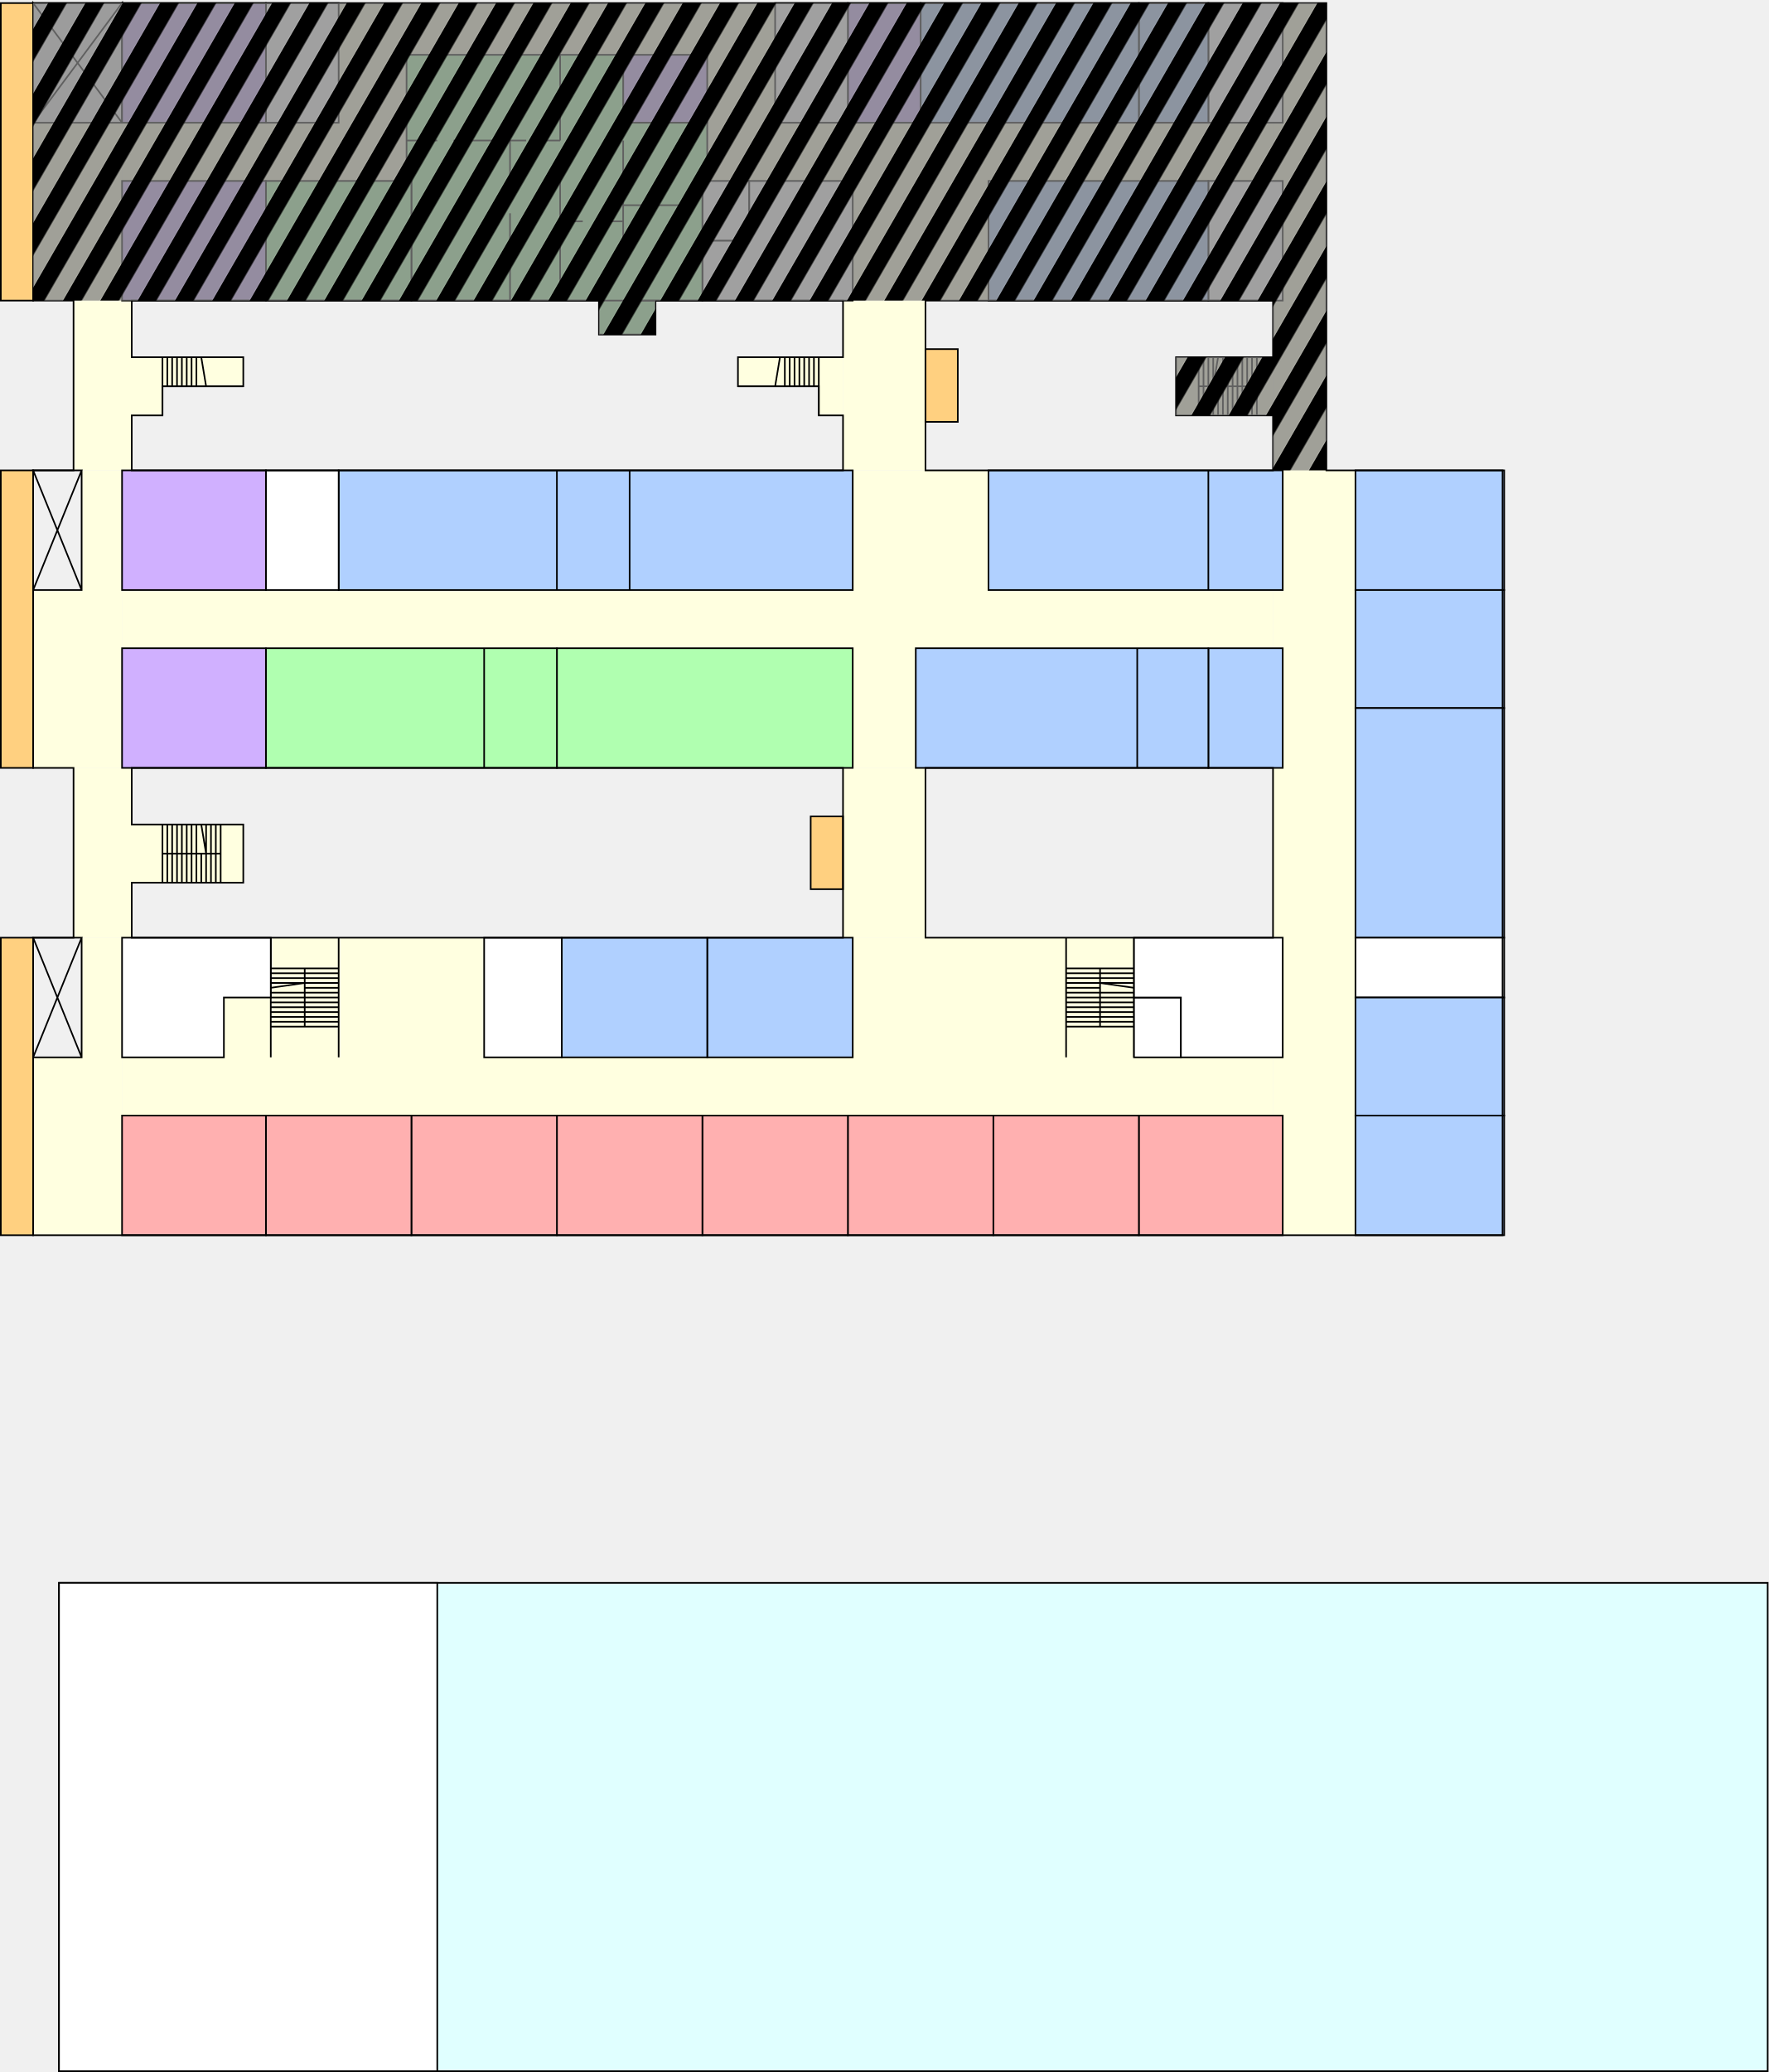
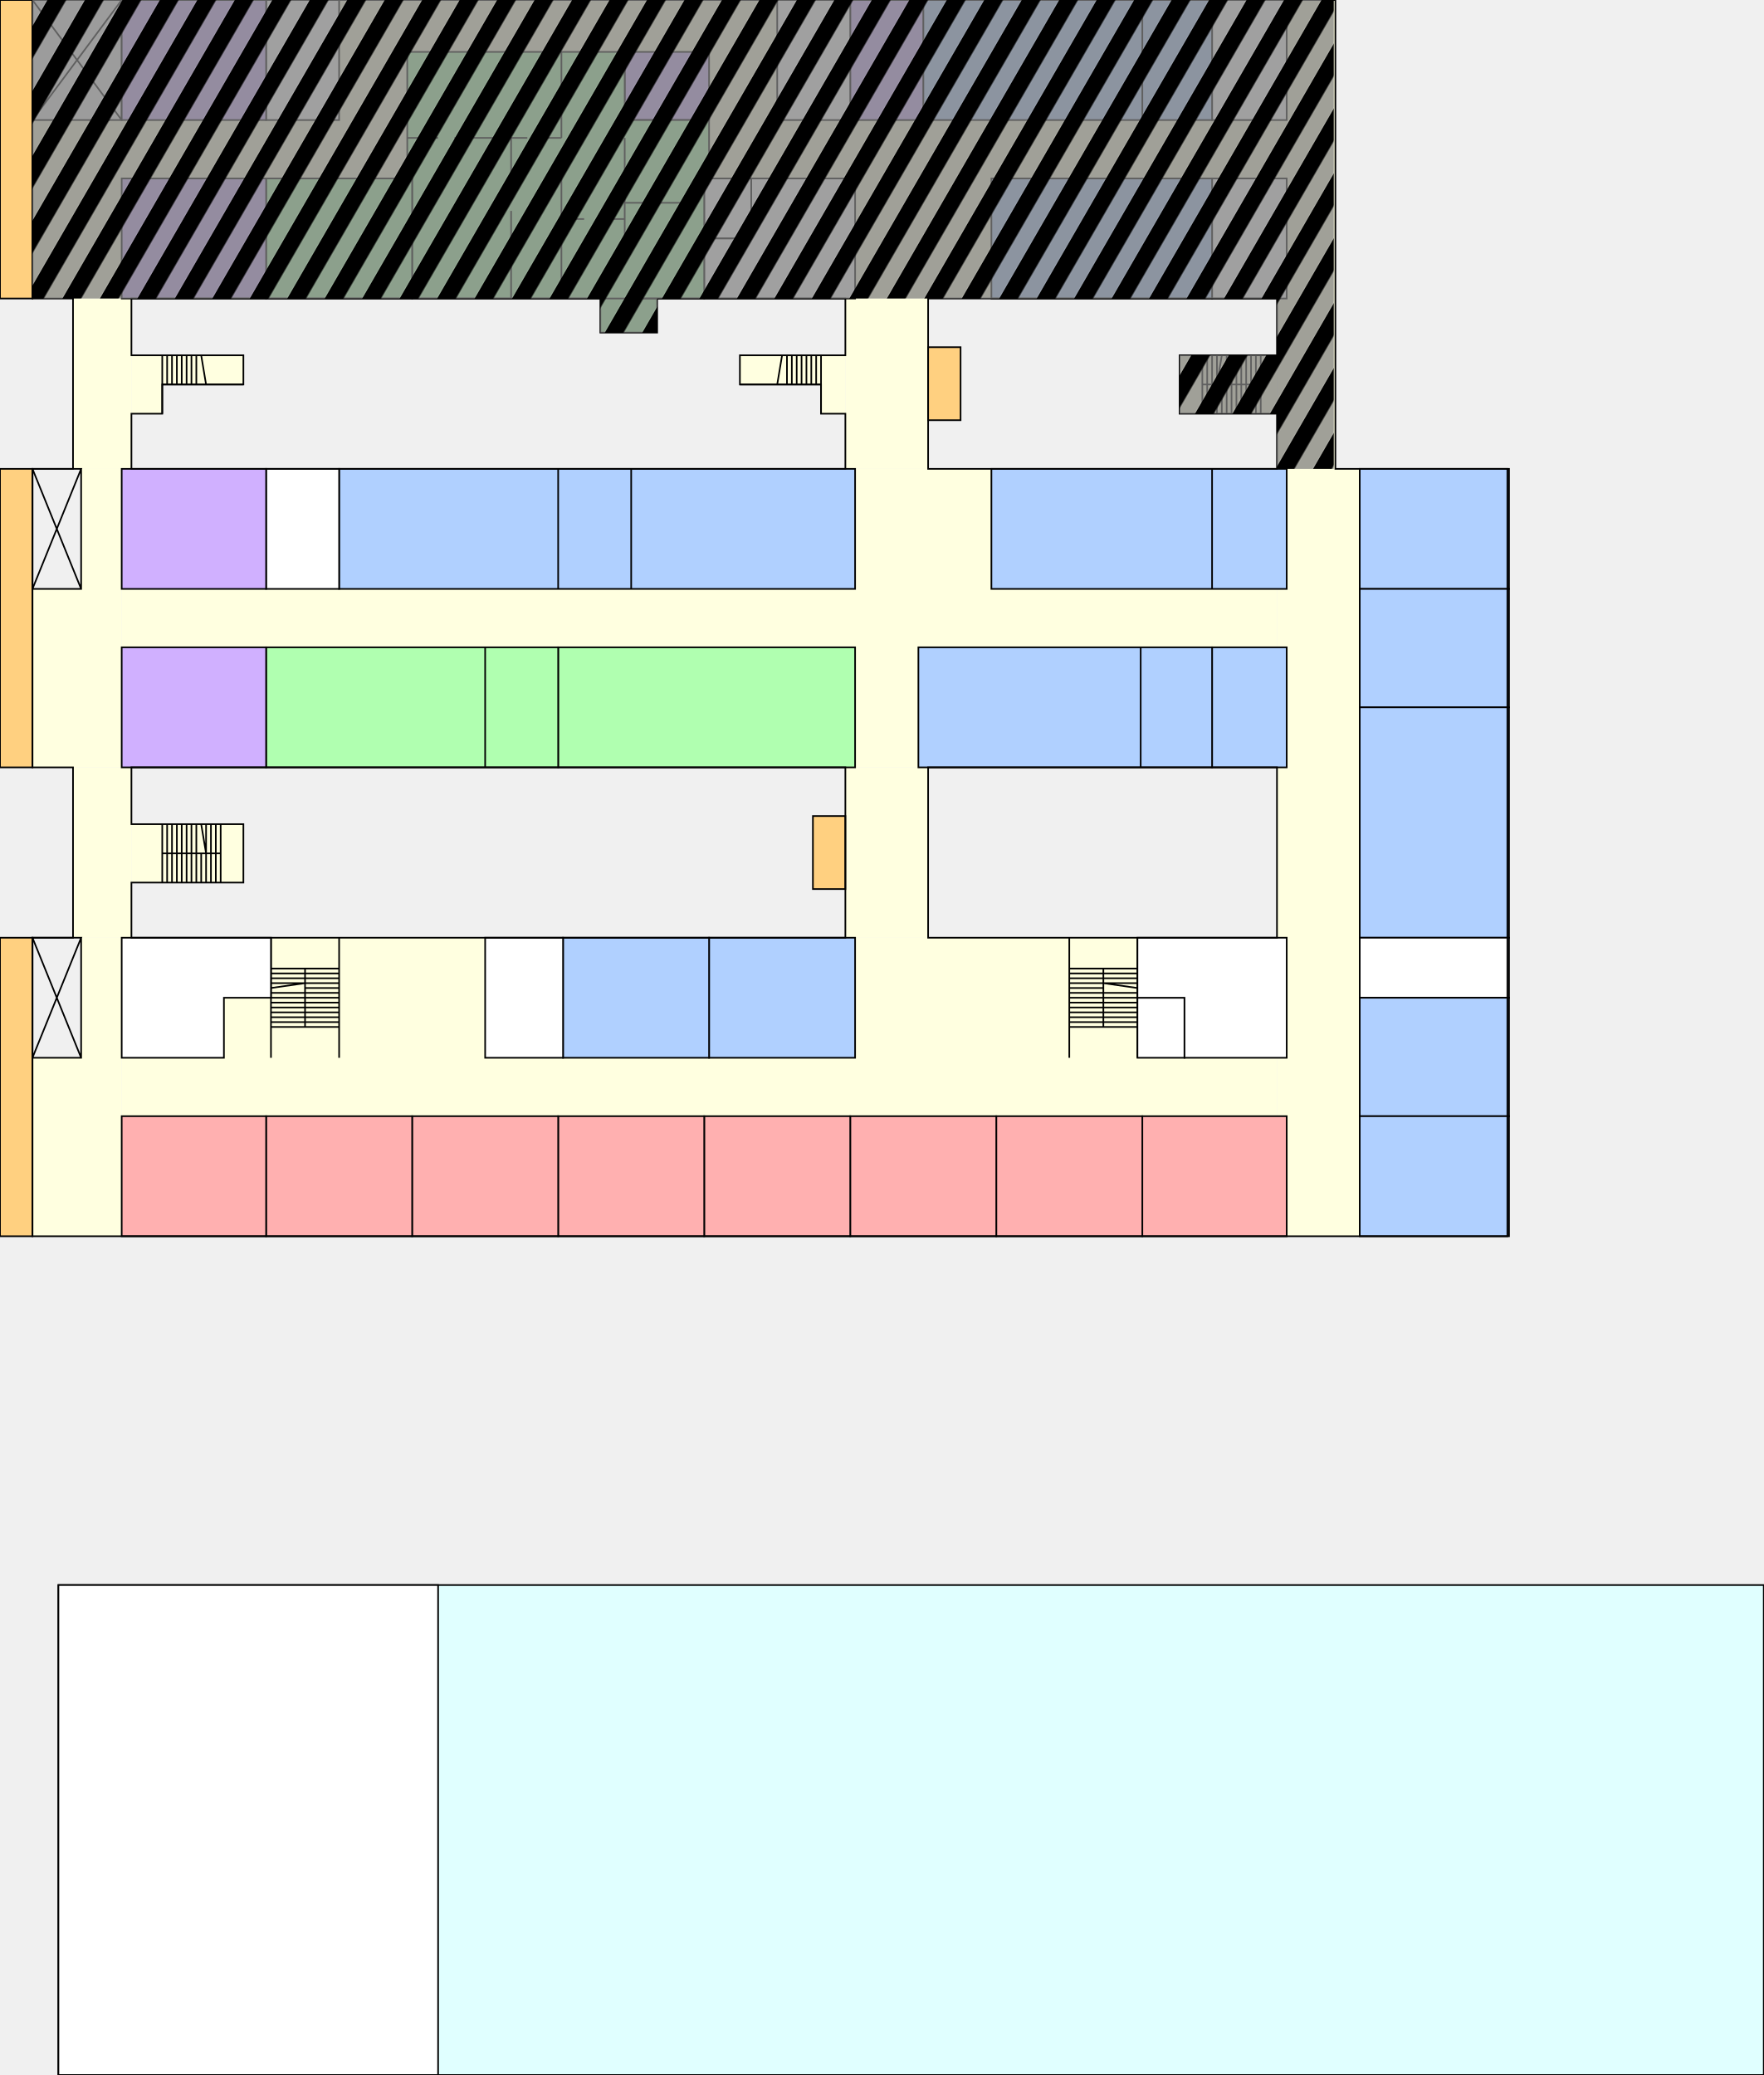
- <svg xmlns="http://www.w3.org/2000/svg" width="1094" height="1281.4" version="1.1" id="svg282" viewBox="0 0 1094 1281.4">
+ <svg xmlns="http://www.w3.org/2000/svg" xmlns:xlink="http://www.w3.org/1999/xlink" width="1087" height="1279" version="1.1" id="svg282" viewBox="0 0 1087 1279">
  <defs id="defs1">
+     <pattern xlink:href="#backyard" id="pattern1" patternTransform="rotate(30,-20,-74.64102)" />
    <pattern id="backyard" patternUnits="userSpaceOnUse" width="20" height="20" patternTransform="rotate(30)">
-       <rect width="20" height="20" fill="gray" fill-opacity="0.75" id="backyard_bg" />
-       <rect x="0" y="0" width="10" height="20" fill="black" id="backyard_shade" />
+       <rect id="backyard_bg" width="20" height="20" fill="gray" fill-opacity="0.75" />
+       <rect id="backyard_shade" x="0" y="0" width="10" height="20" fill="black" />
    </pattern>
  </defs>
-   <g id="floor_3" style="display:inline" transform="translate(0.5,1.9)">
-     <g transform="translate(20)" id="bg3">
-       <path fill="#e0ffff" stroke="#000000" stroke-width="1px" d="m 16,977 v 302 H 1073 V 977 Z" id="path161" />
-       <path fill="#ffffff" stroke="#000000" stroke-width="1px" id="____pool" d="m 16,977 v 302 H 250 V 977 Z" />
-       <path id="____riverside3" style="fill:#ffffe0;fill-opacity:1;stroke:none" d="M 0,74 V 184 H 55 V 74 Z m 30,215 v 74 H 0 V 473 H 55 V 289 Z m 0,289 v 74 H 0 V 762 H 55 V 578 Z" />
-       <path fill="#ffffe0" d="M 767,762 H 910 V 289 H 800 V 0 h -33 z" id="____trainside3" />
-       <path fill="#ffffe0" d="M 25,184 V 289 H 61 V 184 Z m 476,0 v 105 h 51 V 184 Z M 25,473 V 578 H 61 V 473 Z m 476,0 v 105 h 51 V 473 Z" id="____passage3" />
-       <path fill="#ffffe0" d="m 61,255 h 19 v -18 h 50 V 219 H 61 Z m 440,-36 h -65 v 18 h 50 v 18 h 15 z m 206,0 v 36 h 60 V 219 Z M 61,508 v 36 h 69 v -36 z" id="____staircases3" />
-       <path fill="#ffffe0" d="M 55,578 V 762 H 767 V 578 Z" id="____S3" />
-       <path fill="#ffffe0" d="M 55,289 V 473 H 767 V 289 Z" id="____C3" />
-       <path fill="#ffffe0" d="M 55,0 V 184 H 767 V 0 Z" id="____N3" />
-       <path fill="none" stroke="#000000" stroke-width="1px" d="M 55,74 0,0 H 55 L 0,74 V 0 Z M 55,0 V 74 H 0 Z M 30,363 0,289 H 30 L 0,363 v -74 z m 0,-74 v 74 H 0 Z M 30,652 0,578 H 30 L 0,652 v -74 z m 0,-74 v 74 H 0 Z" id="____atriums3" />
-       <path fill="none" stroke="#000000" stroke-width="1px" d="m 639,578 v 74 z m 42,0 v 74 z m -21,19 v 36 z m -21,0 h 42 z m 0,3 h 42 z m 0,3 h 42 z m 0,3 h 42 z m 0,3 h 21 z m 0,3 h 42 z m 0,3 h 42 z m 0,3 h 42 z m 0,3 h 42 z m 0,3 h 42 z m 0,3 h 42 z m 0,3 h 42 z m 0,3 h 42 z m 42,-24 -21,-3 z" id="____staircase31" />
-       <path fill="none" stroke="#000000" stroke-width="1px" d="m 147,578 v 74 z m 42,0 v 74 z m -21,19 v 36 z m -21,0 h 42 z m 0,3 h 42 z m 0,3 h 42 z m 0,3 h 42 z m 21,3 h 21 z m -21,3 h 42 z m 0,3 h 42 z m 0,3 h 42 z m 0,3 h 42 z m 0,3 h 42 z m 0,3 h 42 z m 0,3 h 42 z m 0,3 h 42 z m 0,-24 21,-3 z" id="____staircase32" />
-       <path fill="none" stroke="#000000" stroke-width="1px" d="m 80,526 h 36 z m 0,-18 v 36 z m 3,0 v 36 z m 3,0 v 36 z m 3,0 v 36 z m 3,0 v 36 z m 3,0 v 36 z m 3,0 v 36 z m 3,0 v 36 z m 3,18 v 18 z m 3,-18 v 36 z m 3,0 v 36 z m 3,0 v 36 z m 3,0 v 36 z m -12,0 3,18 z" id="____staircase33" />
-       <path fill="none" stroke="#000000" stroke-width="1px" d="m 721,237 h 36 z m 0,-18 v 36 z m 3,0 v 36 z m 3,0 v 36 z m 3,0 v 36 z m 3,18 v 18 z m 3,-18 v 36 z m 3,0 v 36 z m 3,0 v 36 z m 3,0 v 36 z m 3,0 v 36 z m 3,0 v 36 z m 3,0 v 36 z m 3,0 v 36 z m -24,0 -3,18 z" id="____staircase34" />
-       <path fill="none" stroke="#000000" stroke-width="1px" d="m 436,237 h 50 z m 29,-18 v 18 z m 3,0 v 18 z m 3,0 v 18 z m 3,0 v 18 z m 3,0 v 18 z m 3,0 v 18 z m 3,0 v 18 z m 3,0 v 36 z m -24,0 -3,18 z" id="____staircase35" />
-       <path fill="none" stroke="#000000" stroke-width="1px" d="m 80,237 h 50 z m 0,-18 v 36 z m 3,0 v 18 z m 3,0 v 18 z m 3,0 v 18 z m 3,0 v 18 z m 3,0 v 18 z m 3,0 v 18 z m 3,0 v 18 z m 3,18 z m 0,-18 3,18 z" id="____staircase36" />
-       <path fill="#ffd080" stroke="#000000" stroke-width="1px" id="____veranda10" d="M -20,578 V 762 H 0 V 578 Z" />
-       <path fill="#ffd080" stroke="#000000" stroke-width="1px" id="____veranda9" d="M -20,289 V 473 H 0 V 289 Z" />
-       <path fill="#ffd080" stroke="#000000" stroke-width="1px" id="____veranda8" d="M -20,0 V 184 H 0 V 0 Z" />
-       <path fill="#ffd080" stroke="#000000" stroke-width="1px" id="____veranda7" d="m 552,214 v 45 h 20 v -45 z" />
-       <path fill="#ffd080" stroke="#000000" stroke-width="1px" id="____veranda6" d="m 481,503 v 45 h 20 v -45 z" />
-       <path fill="#ffffff" stroke="#000000" stroke-width="1px" id="____EV31" d="m 681,615 v 37 h 29 v -37 z" />
-       <path fill="#ffffff" stroke="#000000" stroke-width="1px" id="____WC31" d="m 681,578 h 92 v 74 h -63 v -37 h -29 z" />
-       <path fill="#ffffff" stroke="#000000" stroke-width="1px" id="____WC32" d="m 55,578 h 92 v 37 h -29 v 37 H 55 Z" />
-       <path fill="#ffffff" stroke="#000000" stroke-width="1px" id="____EV32" d="m 414,110 v 37 h 29 v -37 z" />
-       <path fill="#ffffff" stroke="#000000" stroke-width="1px" id="____WC33" d="m 507,184 h -93 v -37 h 29 v -37 h 64 z" />
-       <path fill="#b0d0ff" stroke="#000000" stroke-width="1px" id="Student_Council_Room" d="m 818,289 v 74 h 92 v -74 z" />
-       <path fill="#b0d0ff" stroke="#000000" stroke-width="1px" id="Students_Guidance_Dept_Office" d="m 818,363 v 73 h 92 v -73 z" />
-       <path fill="#b0d0ff" stroke="#000000" stroke-width="1px" id="Students_Guidance_Room" d="m 818,436 v 142 h 92 V 436 Z" />
-       <path fill="#ffffff" stroke="#000000" stroke-width="1px" id="____souko3" d="m 818,578 v 37 h 92 v -37 z" />
-       <path fill="#b0d0ff" stroke="#000000" stroke-width="1px" id="PTA_Room" d="m 818,615 v 73 h 92 v -73 z" />
-       <path fill="#b0d0ff" stroke="#000000" stroke-width="1px" id="Alumni_Association_Room" d="m 818,688 v 74 h 92 v -74 z" />
-       <path fill="#ffb0b0" stroke="#000000" stroke-width="1px" id="Room_S31" d="m 684,688 v 74 h 89 v -74 z" />
-       <path fill="#ffb0b0" stroke="#000000" stroke-width="1px" id="Room_S32" d="m 594,688 v 74 h 90 v -74 z" />
-       <path fill="#ffb0b0" stroke="#000000" stroke-width="1px" id="Room_S33" d="m 504,688 v 74 h 90 v -74 z" />
-       <path fill="#ffb0b0" stroke="#000000" stroke-width="1px" id="Room_S34" d="m 414,688 v 74 h 90 v -74 z" />
-       <path fill="#ffb0b0" stroke="#000000" stroke-width="1px" id="Room_S35" d="m 324,688 v 74 h 90 v -74 z" />
-       <path fill="#ffb0b0" stroke="#000000" stroke-width="1px" id="Room_S36" d="m 234,688 v 74 h 90 v -74 z" />
-       <path fill="#ffb0b0" stroke="#000000" stroke-width="1px" id="Room_S37" d="m 144,688 v 74 h 90 v -74 z" />
-       <path fill="#ffb0b0" stroke="#000000" stroke-width="1px" id="Room_S38" d="m 55,688 v 74 h 89 v -74 z" />
-       <path d="m 417,578 v 74 h 90 v -74 z" id="Lecture_Room_1" style="fill:#b0d0ff;fill-opacity:1;stroke:#000000;stroke-opacity:1" />
-       <path d="m 327,578 v 74 h 90 v -74 z" id="Lecture_Room_2" style="fill:#b0d0ff;fill-opacity:1;stroke:#000000;stroke-opacity:1" />
-       <path fill="#ffffff" stroke="#000000" stroke-width="1px" id="____souko4" d="m 279,578 v 74 h 48 v -74 z" />
-       <path fill="#b0d0ff" stroke="#000000" stroke-width="1px" id="Dark_Room" d="m 727,399 v 74 h 46 v -74 z" />
-       <path fill="#b0d0ff" stroke="#000000" stroke-width="1px" id="Earth_Science_Lab" d="m 546,399 v 74 h 181 v -74 z m 137,0 v 74 z" />
-       <path fill="#b0ffb0" stroke="#000000" stroke-width="1px" id="Science_Research_Lab" d="m 324,399 v 74 h 183 v -74 z" />
-       <path fill="#b0ffb0" stroke="#000000" stroke-width="1px" id="Life_Science_Lab" d="m 144,399 v 74 h 180 v -74 z m 135,0 v 74 z" />
-       <path d="m 55,399 v 74 h 89 v -74 z" id="Room_C31" style="fill:#d0b0ff;fill-opacity:1;stroke:#000000;stroke-opacity:1" />
-       <path fill="#b0d0ff" stroke="#000000" stroke-width="1px" id="Physics_Lab" d="m 591,289 v 74 h 182 v -74 z m 136,0 v 74 z" />
-       <path fill="#b0d0ff" stroke="#000000" stroke-width="1px" id="Biology_Lab" d="m 189,289 v 74 h 318 v -74 z m 135,0 v 74 h 45 v -74 z" />
-       <path fill="#ffffff" stroke="#000000" stroke-width="1px" id="____souko6" d="m 144,289 v 74 h 45 v -74 z" />
-       <path d="m 55,289 v 74 h 89 v -74 z" id="Room_C32" style="fill:#d0b0ff;fill-opacity:1;stroke:#000000;stroke-opacity:1" />
-       <path fill="#ffffff" stroke="#000000" stroke-width="1px" id="____souko7" d="m 727,110 v 74 h 46 v -74 z" />
-       <path d="m 591,110 v 74 h 136 v -74 z" id="Chemistry_Lab_1" style="fill:#b0d0ff;fill-opacity:1;stroke:#000000;stroke-opacity:1" />
-       <path fill="#d0b0ff" stroke="#000000" stroke-width="1px" id="Low_temperature_Lab" d="m 365,32 v 42 h 52 V 32 Z" />
-       <path fill="#b0ffb0" stroke="#000000" stroke-width="1px" id="Environmental_Biosciences_Lab" d="m 231,32 h 134 v 42 h 52 v 36 h -3 v 74 h -29 v 21 H 350 V 184 H 234 v -74 h -3 z m 29,53 h 45 z m 35,0 v 35 z m 20,0 h 11 z m 11,0 V 32 Z m 39,0 v 75 z m 0,50 h -15 z m 0,-10 h 40 z m 20,59 h -20 z m -59,0 v -74 z m 0,-49 h 14 z m -31,49 V 130 Z M 231,85 h 19 z" />
-       <path fill="#b0ffb0" stroke="#000000" stroke-width="1px" id="Clean_Bench_Room" d="m 144,110 v 74 h 90 v -74 z" />
-       <path d="m 55,110 v 74 h 89 v -74 z" id="Room_N31" style="fill:#d0b0ff;fill-opacity:1;stroke:#000000;stroke-opacity:1" />
-       <path fill="#ffffff" stroke="#000000" stroke-width="1px" id="____chogo" d="m 727,0 v 74 h 46 V 0 Z" />
-       <path d="m 684,0 v 74 h 43 V 0 Z" id="Chemistry_Dept_Office" style="fill:#b0d0ff;fill-opacity:1;stroke:#000000;stroke-opacity:1" />
-       <path d="M 549,0 V 74 H 684 V 0 Z" id="Chemistry_Lab_2" style="fill:#b0d0ff;fill-opacity:1;stroke:#000000;stroke-opacity:1" />
-       <path fill="#d0b0ff" stroke="#000000" stroke-width="1px" id="Staff_Station" d="m 504,0 v 74 h 45 V 0 Z" />
-       <path fill="#ffffff" stroke="#000000" stroke-width="1px" id="____souko8" d="m 459,0 v 74 h 45 V 0 Z" />
-       <path fill="#ffffff" stroke="#000000" stroke-width="1px" id="____souko5" d="m 144,0 v 74 h 45 V 0 Z" />
-       <path d="m 55,0 v 74 h 89 V 0 Z" id="Room_N32" style="fill:#d0b0ff;fill-opacity:1;stroke:#000000;stroke-opacity:1" />
-       <path fill="none" stroke="#000000" stroke-width="1px" d="m 61,184 h 440 v 35 h -65 v 18 h 50 v 18 h 15 v 34 H 61 v -34 h 19 v -18 h 50 V 219 H 61 Z m 491,0 h 215 v 35 h -60 v 36 h 60 v 34 H 552 Z M 61,473 H 501 V 578 H 61 v -34 h 69 V 508 H 61 Z m 491,0 V 578 H 767 V 473 Z" id="____inner3" />
-       <path fill="none" stroke="#000000" stroke-width="1px" d="M 0,0 H 800 V 289 H 909 V 762 H 0 V 578 H 25 V 473 H 0 V 289 H 25 V 184 H 0 Z" id="____outer3" />
-       <path id="____backyard31" style="fill:url(#backyard);fill-rule:evenodd;stroke-width:0;stroke-linecap:square;stroke-linejoin:round;stroke-miterlimit:0;paint-order:markers stroke fill" d="m 60,0 h 800 v 289 h -33 v -34 h -60 v -36 h 60 V 184 H 445 v 21 H 410 V 184 H 60 Z" class="UnoptimicedTransforms" transform="translate(-60)" />
+   <g id="floor_3" style="display:inline">
+     <g id="bg3">
+       <path fill="#e0ffff" stroke="#000000" d="m 36,977 v 302 H 1087 V 977 Z" id="path161" />
+       <path fill="#ffffff" stroke="#000000" id="____pool" d="m 36,977 v 302 H 270 V 977 Z" />
+       <path id="____riverside3" style="fill:#ffffe0;fill-opacity:1;stroke:none" d="M 20,74 V 184 H 75 V 74 Z m 30,215 v 74 H 20 V 473 H 75 V 289 Z m 0,289 v 74 H 20 V 762 H 75 V 578 Z" />
+       <path fill="#ffffe0" d="M 787,762 H 930 V 289 H 823 V 0 h -36 z" id="____trainside3" />
+       <path fill="#ffffe0" d="M 45,184 V 289 H 81 V 184 Z m 476,0 v 105 h 51 V 184 Z M 45,473 V 578 H 81 V 473 Z m 476,0 v 105 h 51 V 473 Z" id="____passage3" />
+       <path fill="#ffffe0" d="m 81,255 h 19 v -18 h 50 V 219 H 81 Z m 440,-36 h -65 v 18 h 50 v 18 h 15 z m 206,0 v 36 h 60 V 219 Z M 81,508 v 36 h 69 v -36 z" id="____staircases3" />
+       <path fill="#ffffe0" d="M 75,578 V 762 H 787 V 578 Z" id="____S3" />
+       <path fill="#ffffe0" d="M 75,289 V 473 H 787 V 289 Z" id="____C3" />
+       <path fill="#ffffe0" d="M 75,0 V 184 H 787 V 0 Z" id="____N3" />
+       <path fill="none" stroke="#000000" d="M 75,74 20,0 H 75 L 20,74 V 0 Z M 75,0 V 74 H 20 Z M 50,363 20,289 h 30 l -30,74 v -74 z m 0,-74 v 74 H 20 Z m 0,363 -30,-74 h 30 l -30,74 v -74 z m 0,-74 v 74 H 20 Z" id="____atriums3" />
+       <path fill="none" stroke="#000000" d="m 659,578 v 74 z m 42,0 v 74 z m -21,19 v 36 z m -21,0 h 42 z m 0,3 h 42 z m 0,3 h 42 z m 0,3 h 42 z m 0,3 h 21 z m 0,3 h 42 z m 0,3 h 42 z m 0,3 h 42 z m 0,3 h 42 z m 0,3 h 42 z m 0,3 h 42 z m 0,3 h 42 z m 0,3 h 42 z m 42,-24 -21,-3 z" id="____staircase31" />
+       <path fill="none" stroke="#000000" d="m 167,578 v 74 z m 42,0 v 74 z m -21,19 v 36 z m -21,0 h 42 z m 0,3 h 42 z m 0,3 h 42 z m 0,3 h 42 z m 21,3 h 21 z m -21,3 h 42 z m 0,3 h 42 z m 0,3 h 42 z m 0,3 h 42 z m 0,3 h 42 z m 0,3 h 42 z m 0,3 h 42 z m 0,3 h 42 z m 0,-24 21,-3 z" id="____staircase32" />
+       <path fill="none" stroke="#000000" d="m 100,526 h 36 z m 0,-18 v 36 z m 3,0 v 36 z m 3,0 v 36 z m 3,0 v 36 z m 3,0 v 36 z m 3,0 v 36 z m 3,0 v 36 z m 3,0 v 36 z m 3,18 v 18 z m 3,-18 v 36 z m 3,0 v 36 z m 3,0 v 36 z m 3,0 v 36 z m -12,0 3,18 z" id="____staircase33" />
+       <path fill="none" stroke="#000000" d="m 741,237 h 36 z m 0,-18 v 36 z m 3,0 v 36 z m 3,0 v 36 z m 3,0 v 36 z m 3,18 v 18 z m 3,-18 v 36 z m 3,0 v 36 z m 3,0 v 36 z m 3,0 v 36 z m 3,0 v 36 z m 3,0 v 36 z m 3,0 v 36 z m 3,0 v 36 z m -24,0 -3,18 z" id="____staircase34" />
+       <path fill="none" stroke="#000000" d="m 456,237 h 50 z m 29,-18 v 18 z m 3,0 v 18 z m 3,0 v 18 z m 3,0 v 18 z m 3,0 v 18 z m 3,0 v 18 z m 3,0 v 18 z m 3,0 v 36 z m -24,0 -3,18 z" id="____staircase35" />
+       <path fill="none" stroke="#000000" d="m 100,237 h 50 z m 0,-18 v 36 z m 3,0 v 18 z m 3,0 v 18 z m 3,0 v 18 z m 3,0 v 18 z m 3,0 v 18 z m 3,0 v 18 z m 3,0 v 18 z m 3,18 z m 0,-18 3,18 z" id="____staircase36" />
+       <path fill="#ffd080" stroke="#000000" id="____veranda10" d="M 0,578 V 762 H 20 V 578 Z" />
+       <path fill="#ffd080" stroke="#000000" id="____veranda9" d="M 0,289 V 473 H 20 V 289 Z" />
+       <path fill="#ffd080" stroke="#000000" id="____veranda8" d="M 0,0 V 184 H 20 V 0 Z" />
+       <path fill="#ffd080" stroke="#000000" id="____veranda7" d="m 572,214 v 45 h 20 v -45 z" />
+       <path fill="#ffd080" stroke="#000000" id="____veranda6" d="m 501,503 v 45 h 20 v -45 z" />
+       <path fill="#ffffff" stroke="#000000" id="____EV31" d="m 701,615 v 37 h 29 v -37 z" />
+       <path fill="#ffffff" stroke="#000000" id="____WC31" d="m 701,578 h 92 v 74 h -63 v -37 h -29 z" />
+       <path fill="#ffffff" stroke="#000000" id="____WC32" d="m 75,578 h 92 v 37 h -29 v 37 H 75 Z" />
+       <path fill="#ffffff" stroke="#000000" id="____EV32" d="m 434,110 v 37 h 29 v -37 z" />
+       <path fill="#ffffff" stroke="#000000" id="____WC33" d="m 527,184 h -93 v -37 h 29 v -37 h 64 z" />
+       <path fill="#b0d0ff" stroke="#000000" id="Student_Council_Room" d="m 838,289 v 74 h 92 v -74 z" />
+       <path fill="#b0d0ff" stroke="#000000" id="Students_Guidance_Dept_Office" d="m 838,363 v 73 h 92 v -73 z" />
+       <path fill="#b0d0ff" stroke="#000000" id="Students_Guidance_Room" d="m 838,436 v 142 h 92 V 436 Z" />
+       <path fill="#ffffff" stroke="#000000" id="____souko3" d="m 838,578 v 37 h 92 v -37 z" />
+       <path fill="#b0d0ff" stroke="#000000" id="PTA_Room" d="m 838,615 v 73 h 92 v -73 z" />
+       <path fill="#b0d0ff" stroke="#000000" id="Alumni_Association_Room" d="m 838,688 v 74 h 92 v -74 z" />
+       <path fill="#ffb0b0" stroke="#000000" id="Room_S31" d="m 704,688 v 74 h 89 v -74 z" />
+       <path fill="#ffb0b0" stroke="#000000" id="Room_S32" d="m 614,688 v 74 h 90 v -74 z" />
+       <path fill="#ffb0b0" stroke="#000000" id="Room_S33" d="m 524,688 v 74 h 90 v -74 z" />
+       <path fill="#ffb0b0" stroke="#000000" id="Room_S34" d="m 434,688 v 74 h 90 v -74 z" />
+       <path fill="#ffb0b0" stroke="#000000" id="Room_S35" d="m 344,688 v 74 h 90 v -74 z" />
+       <path fill="#ffb0b0" stroke="#000000" id="Room_S36" d="m 254,688 v 74 h 90 v -74 z" />
+       <path fill="#ffb0b0" stroke="#000000" id="Room_S37" d="m 164,688 v 74 h 90 v -74 z" />
+       <path fill="#ffb0b0" stroke="#000000" id="Room_S38" d="m 75,688 v 74 h 89 v -74 z" />
+       <path d="m 437,578 v 74 h 90 v -74 z" id="Lecture_Room_1" style="fill:#b0d0ff;fill-opacity:1;stroke:#000000;stroke-opacity:1" />
+       <path d="m 347,578 v 74 h 90 v -74 z" id="Lecture_Room_2" style="fill:#b0d0ff;fill-opacity:1;stroke:#000000;stroke-opacity:1" />
+       <path fill="#ffffff" stroke="#000000" id="____souko4" d="m 299,578 v 74 h 48 v -74 z" />
+       <path fill="#b0d0ff" stroke="#000000" id="Dark_Room" d="m 747,399 v 74 h 46 v -74 z" />
+       <path fill="#b0d0ff" stroke="#000000" id="Earth_Science_Lab" d="m 566,399 v 74 h 181 v -74 z m 137,0 v 74 z" />
+       <path fill="#b0ffb0" stroke="#000000" id="Science_Research_Lab" d="m 344,399 v 74 h 183 v -74 z" />
+       <path fill="#b0ffb0" stroke="#000000" id="Life_Science_Lab" d="m 164,399 v 74 h 180 v -74 z m 135,0 v 74 z" />
+       <path d="m 75,399 v 74 h 89 v -74 z" id="Room_C31" style="fill:#d0b0ff;fill-opacity:1;stroke:#000000;stroke-opacity:1" />
+       <path fill="#b0d0ff" stroke="#000000" id="Physics_Lab" d="m 611,289 v 74 h 182 v -74 z m 136,0 v 74 z" />
+       <path fill="#b0d0ff" stroke="#000000" id="Biology_Lab" d="m 209,289 v 74 h 318 v -74 z m 135,0 v 74 h 45 v -74 z" />
+       <path fill="#ffffff" stroke="#000000" id="____souko6" d="m 164,289 v 74 h 45 v -74 z" />
+       <path d="m 75,289 v 74 h 89 v -74 z" id="Room_C32" style="fill:#d0b0ff;fill-opacity:1;stroke:#000000;stroke-opacity:1" />
+       <path fill="#ffffff" stroke="#000000" id="____souko7" d="m 747,110 v 74 h 46 v -74 z" />
+       <path d="m 611,110 v 74 h 136 v -74 z" id="Chemistry_Lab_1" style="fill:#b0d0ff;fill-opacity:1;stroke:#000000;stroke-opacity:1" />
+       <path fill="#d0b0ff" stroke="#000000" id="Low_temperature_Lab" d="m 385,32 v 42 h 52 V 32 Z" />
+       <path fill="#b0ffb0" stroke="#000000" id="Environmental_Biosciences_Lab" d="m 251,32 h 134 v 42 h 52 v 36 h -3 v 74 h -29 v 21 H 370 V 184 H 254 v -74 h -3 z m 29,53 h 45 z m 35,0 v 35 z m 20,0 h 11 z m 11,0 V 32 Z m 39,0 v 75 z m 0,50 h -15 z m 0,-10 h 40 z m 20,59 h -20 z m -59,0 v -74 z m 0,-49 h 14 z m -31,49 V 130 Z M 251,85 h 19 z" />
+       <path fill="#b0ffb0" stroke="#000000" id="Clean_Bench_Room" d="m 164,110 v 74 h 90 v -74 z" />
+       <path d="m 75,110 v 74 h 89 v -74 z" id="Room_N31" style="fill:#d0b0ff;fill-opacity:1;stroke:#000000;stroke-opacity:1" />
+       <path fill="#ffffff" stroke="#000000" id="____chogo" d="m 747,0 v 74 h 46 V 0 Z" />
+       <path d="m 704,0 v 74 h 43 V 0 Z" id="Chemistry_Dept_Office" style="fill:#b0d0ff;fill-opacity:1;stroke:#000000;stroke-opacity:1" />
+       <path d="M 569,0 V 74 H 704 V 0 Z" id="Chemistry_Lab_2" style="fill:#b0d0ff;fill-opacity:1;stroke:#000000;stroke-opacity:1" />
+       <path fill="#d0b0ff" stroke="#000000" id="Staff_Station" d="m 524,0 v 74 h 45 V 0 Z" />
+       <path fill="#ffffff" stroke="#000000" id="____souko8" d="m 479,0 v 74 h 45 V 0 Z" />
+       <path fill="#ffffff" stroke="#000000" id="____souko5" d="m 164,0 v 74 h 45 V 0 Z" />
+       <path d="m 75,0 v 74 h 89 V 0 Z" id="Room_N32" style="fill:#d0b0ff;fill-opacity:1;stroke:#000000;stroke-opacity:1" />
+       <path fill="none" stroke="#000000" d="m 81,184 h 440 v 35 h -65 v 18 h 50 v 18 h 15 v 34 H 81 v -34 h 19 v -18 h 50 V 219 H 81 Z m 491,0 h 215 v 35 h -60 v 36 h 60 v 34 H 572 Z M 81,473 H 521 V 578 H 81 v -34 h 69 V 508 H 81 Z m 491,0 V 578 H 787 V 473 Z" id="____inner3" />
+       <path fill="none" stroke="#000000" d="M 20,0 H 823 V 289 H 929 V 762 H 20 V 578 H 45 V 473 H 20 V 289 H 45 V 184 H 20 Z" id="____outer3" />
+       <path id="____backyard31" style="fill:url(#pattern1);fill-rule:evenodd;stroke-width:0;stroke-linecap:square;stroke-linejoin:round;stroke-miterlimit:0;paint-order:markers stroke fill" d="m 20,0 h 802 v 289 h -35 v -34 h -60 v -36 h 60 V 184 H 405 v 21 H 370 V 184 H 20 Z" class="UnoptimicedTransforms" />
    </g>
  </g>
</svg>
